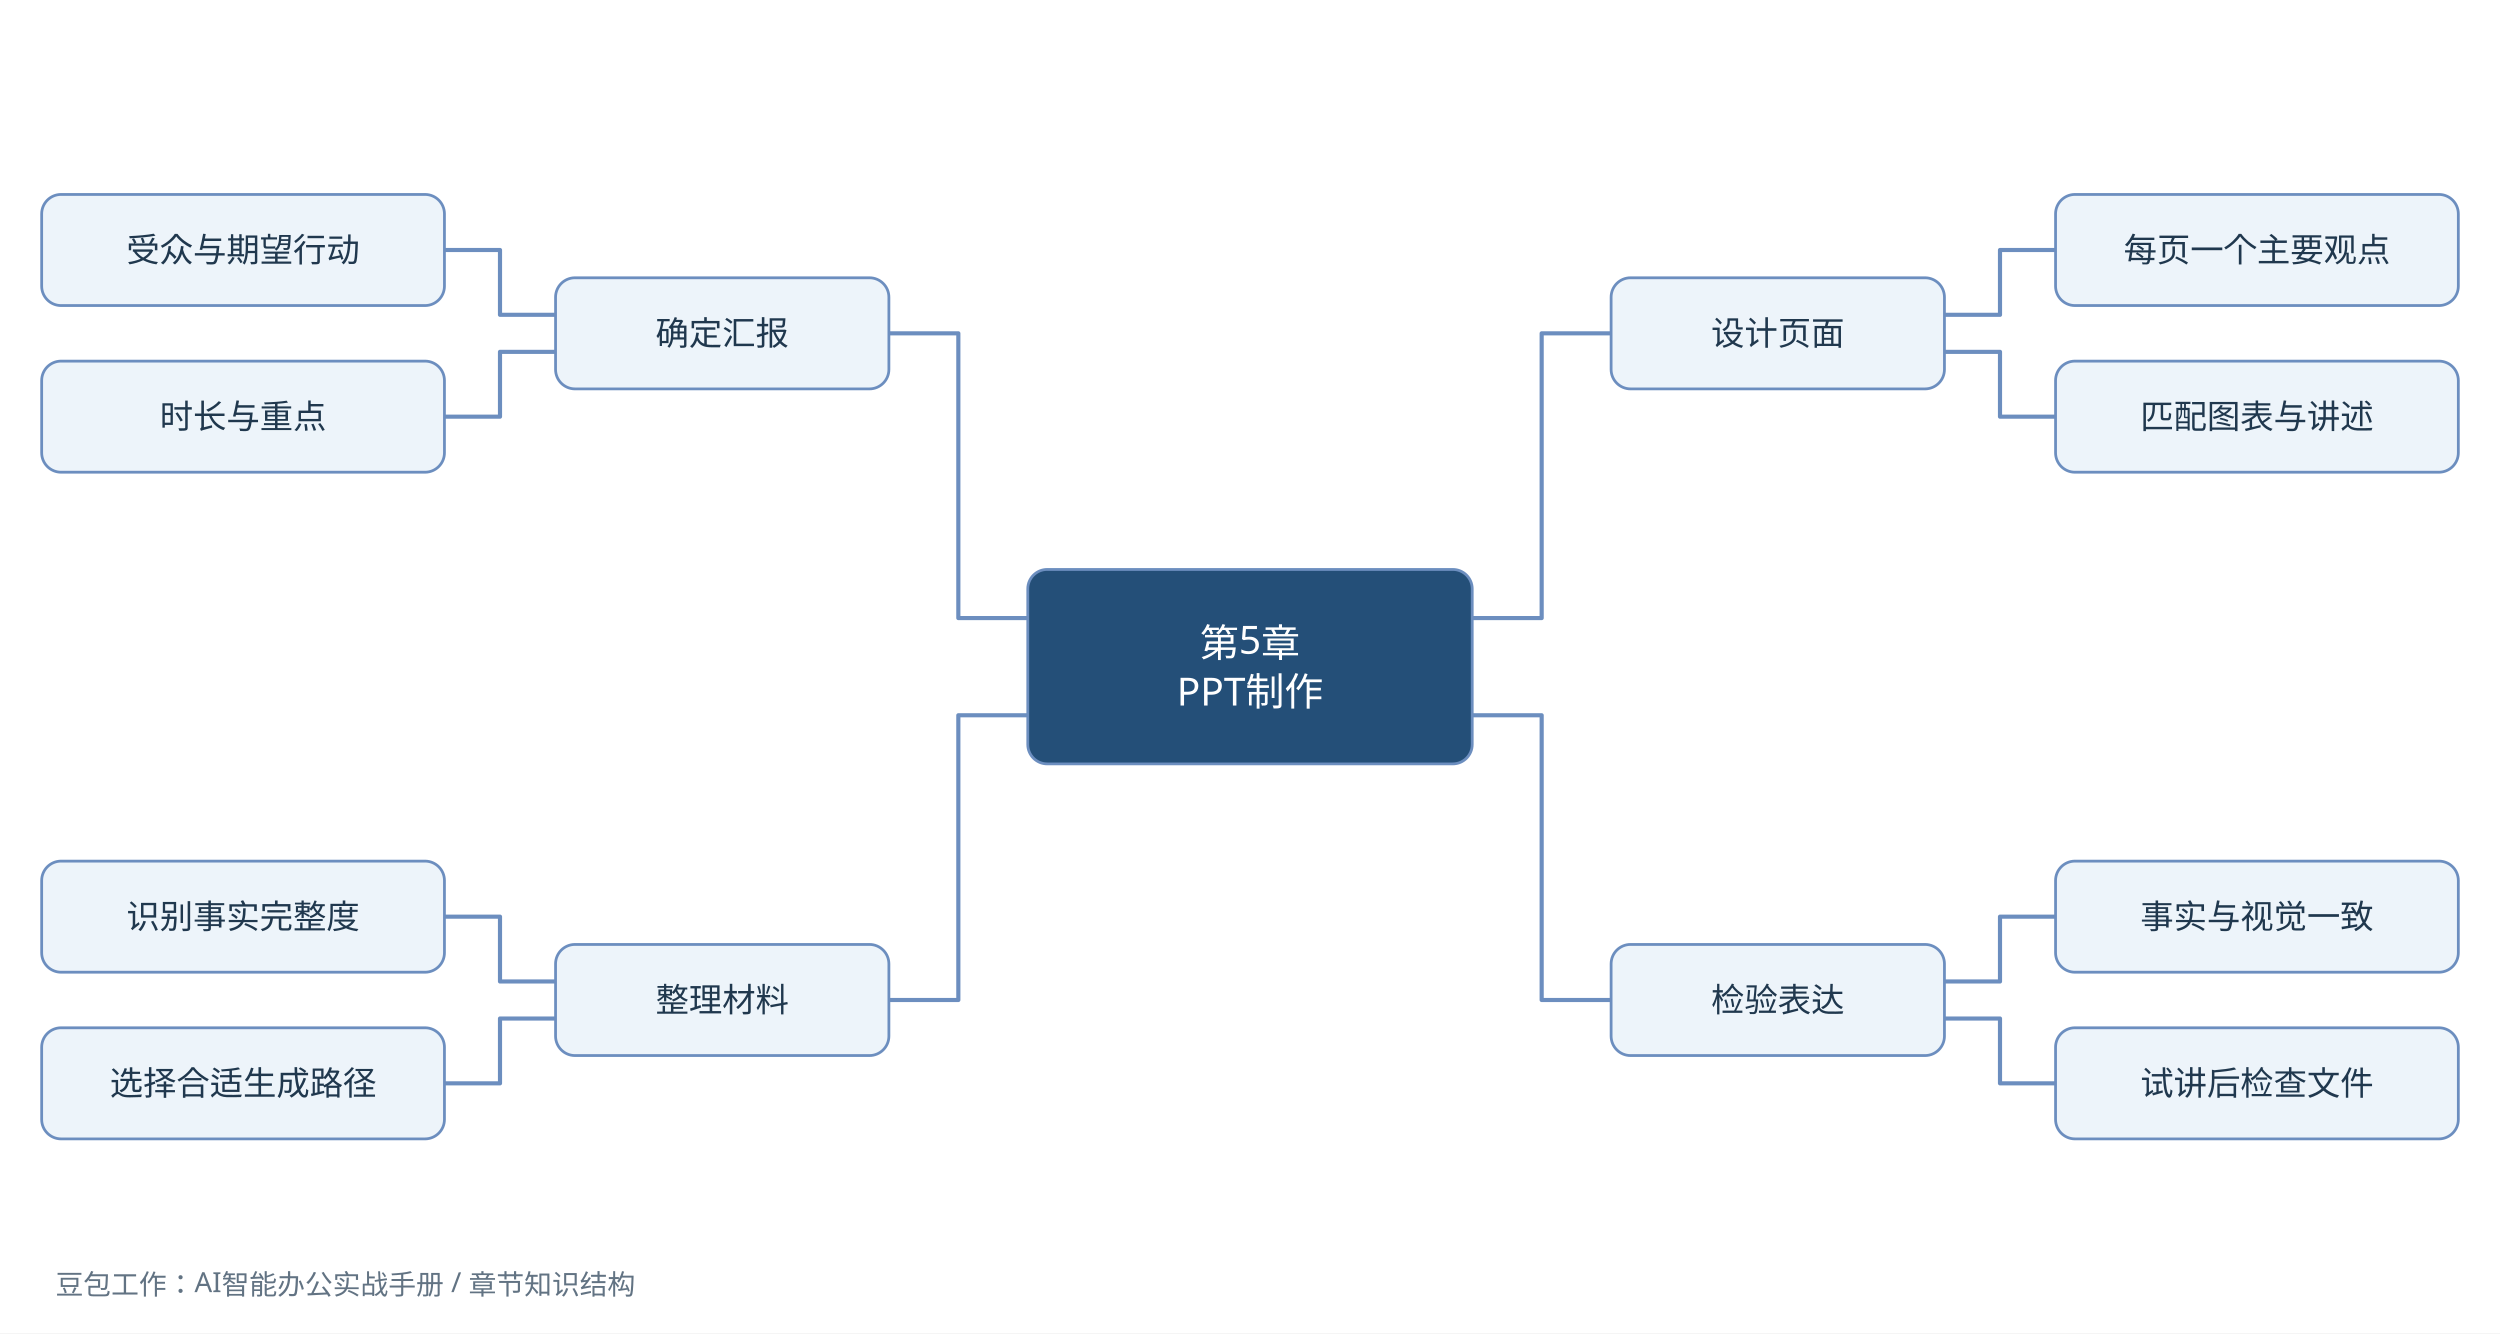
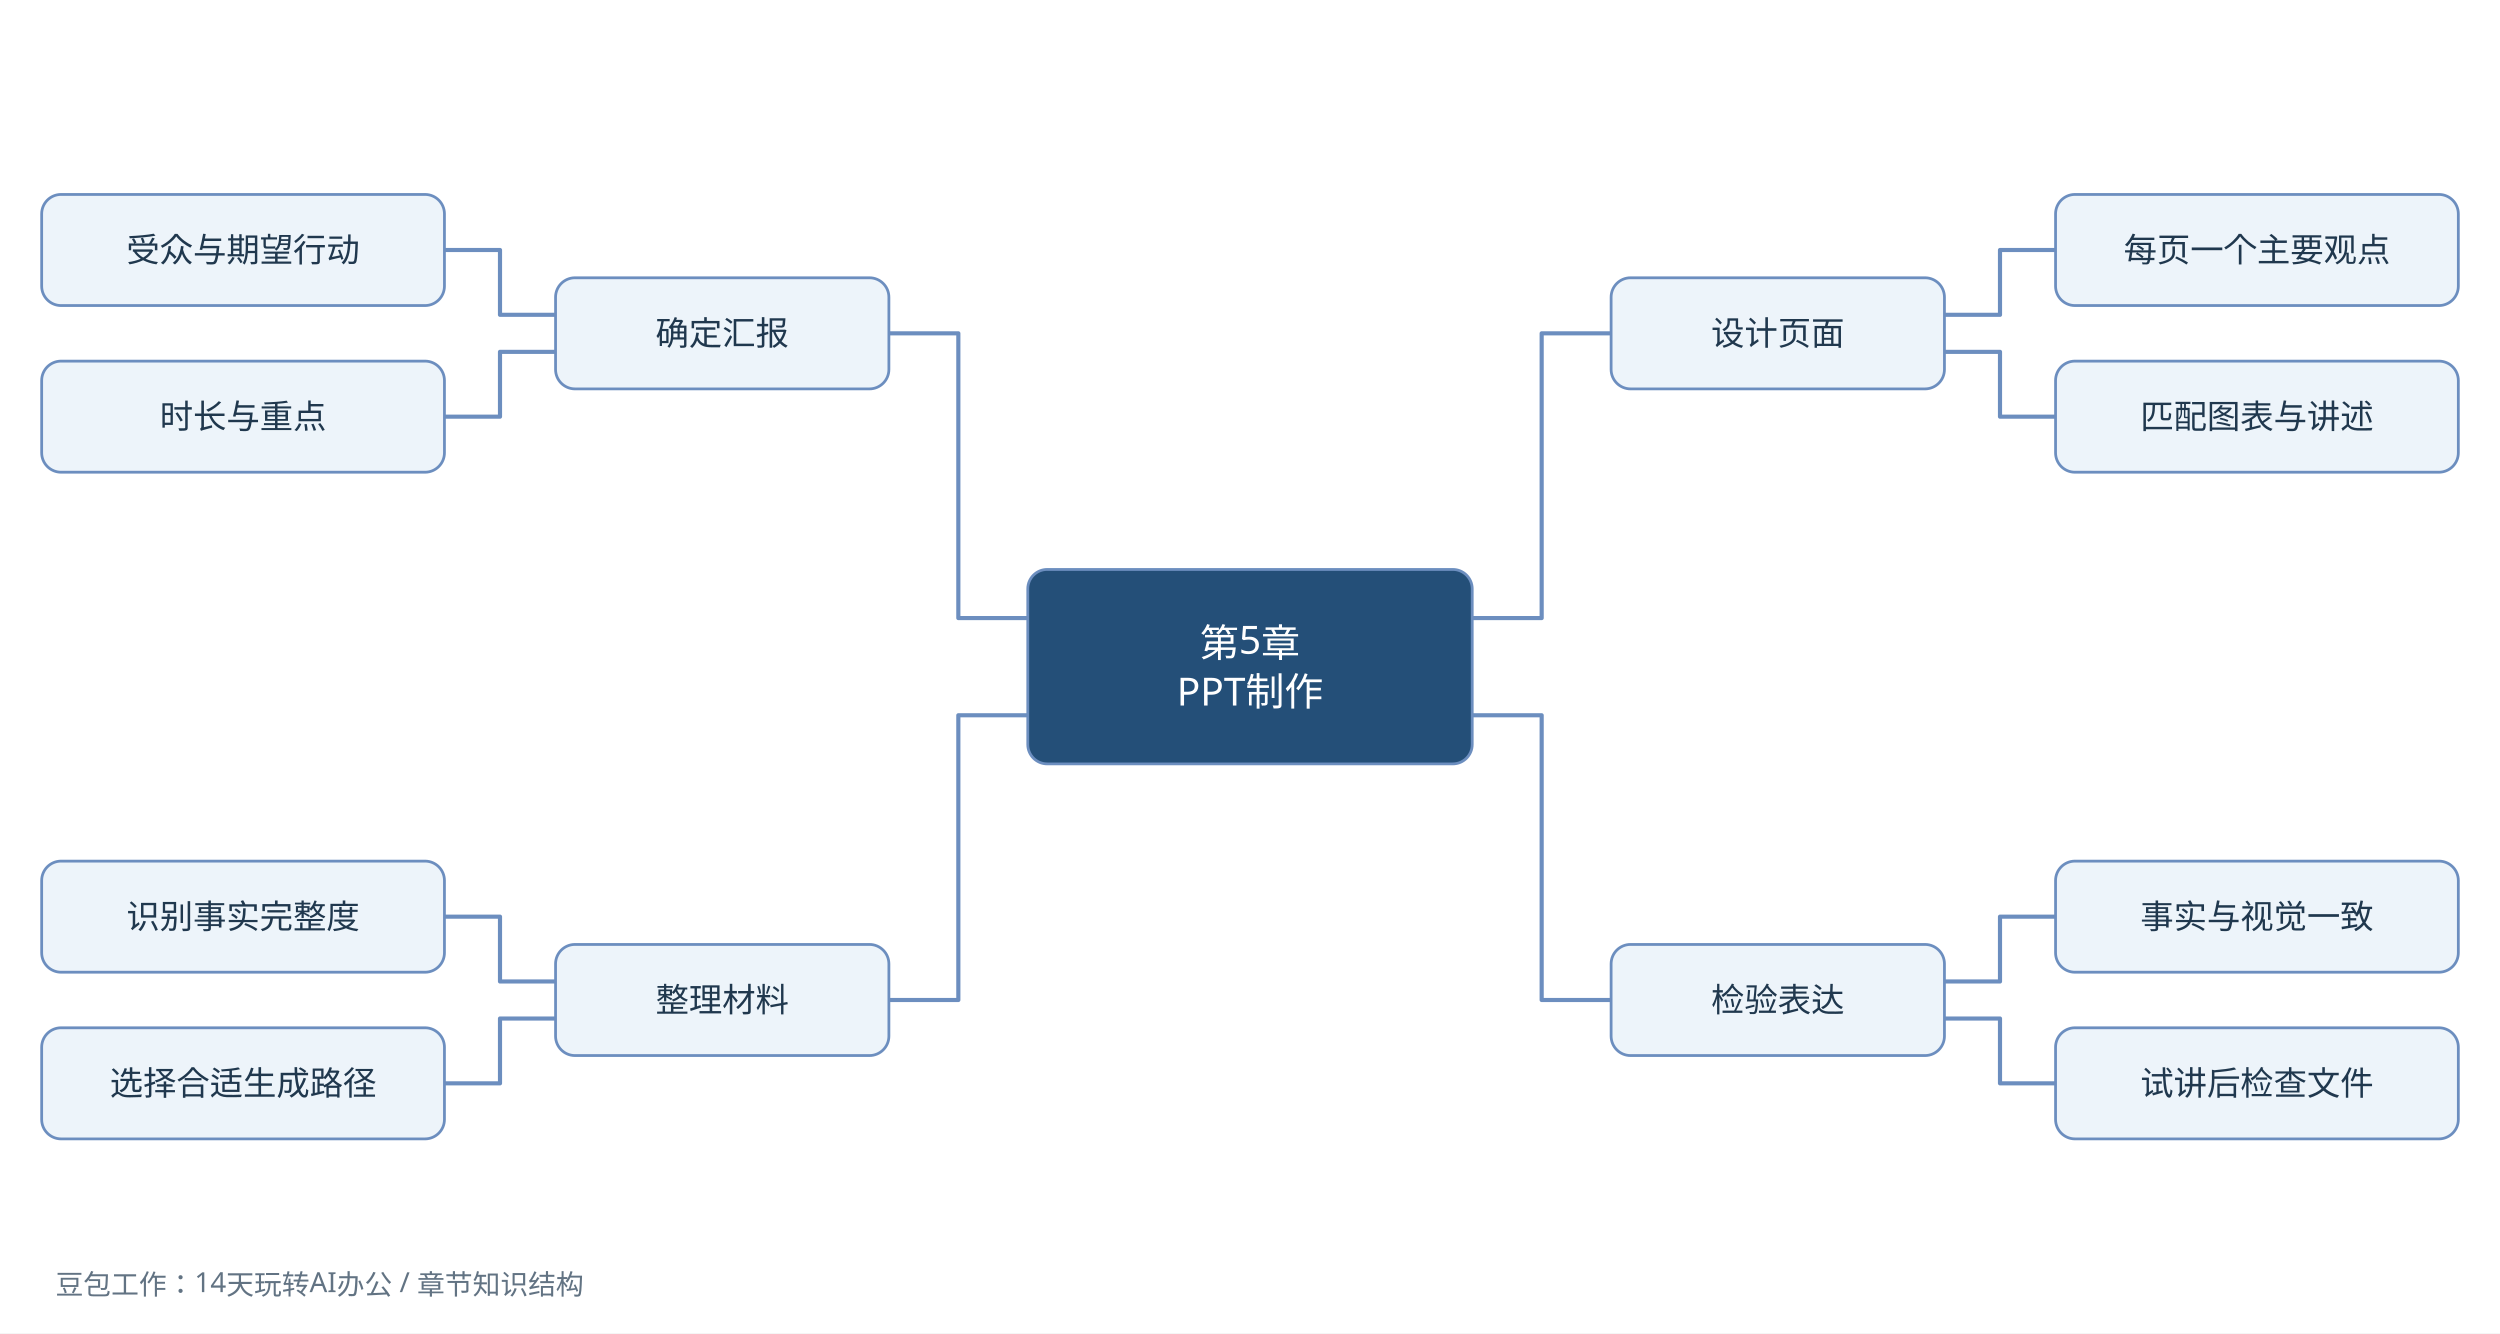
<svg xmlns="http://www.w3.org/2000/svg" width="1800" height="960" viewBox="0 0 1800 960">
  <rect width="100%" height="100%" fill="white" />
  <polyline points="740,445 690,445 690,240 640,240" fill="none" stroke="#6C8EBF" stroke-width="3" stroke-linejoin="round" />
  <polyline points="400,226.667 360,226.667 360,180 320,180" fill="none" stroke="#6C8EBF" stroke-width="3" stroke-linejoin="round" />
  <polyline points="400,253.333 360,253.333 360,300 320,300" fill="none" stroke="#6C8EBF" stroke-width="3" stroke-linejoin="round" />
  <polyline points="740,515 690,515 690,720 640,720" fill="none" stroke="#6C8EBF" stroke-width="3" stroke-linejoin="round" />
  <polyline points="400,706.667 360,706.667 360,660 320,660" fill="none" stroke="#6C8EBF" stroke-width="3" stroke-linejoin="round" />
  <polyline points="400,733.333 360,733.333 360,780 320,780" fill="none" stroke="#6C8EBF" stroke-width="3" stroke-linejoin="round" />
  <polyline points="1060,445 1110,445 1110,240 1160,240" fill="none" stroke="#6C8EBF" stroke-width="3" stroke-linejoin="round" />
  <polyline points="1400,226.667 1440,226.667 1440,180 1480,180" fill="none" stroke="#6C8EBF" stroke-width="3" stroke-linejoin="round" />
  <polyline points="1400,253.333 1440,253.333 1440,300 1480,300" fill="none" stroke="#6C8EBF" stroke-width="3" stroke-linejoin="round" />
  <polyline points="1060,515 1110,515 1110,720 1160,720" fill="none" stroke="#6C8EBF" stroke-width="3" stroke-linejoin="round" />
  <polyline points="1400,706.667 1440,706.667 1440,660 1480,660" fill="none" stroke="#6C8EBF" stroke-width="3" stroke-linejoin="round" />
  <polyline points="1400,733.333 1440,733.333 1440,780 1480,780" fill="none" stroke="#6C8EBF" stroke-width="3" stroke-linejoin="round" />
  <rect x="740" y="410" width="320" height="140" rx="14" fill="#244F78" stroke="#6C8EBF" stroke-width="2" />
  <text x="900" y="473" text-anchor="middle" font-family="Microsoft YaHei, sans-serif" font-size="28" fill="#FFFFFF">第5章</text>
  <text x="900" y="508" text-anchor="middle" font-family="Microsoft YaHei, sans-serif" font-size="28" fill="#FFFFFF">PPT制作</text>
  <rect x="400" y="200" width="240" height="80" rx="14" fill="#EDF4FA" stroke="#6C8EBF" stroke-width="2" />
  <text x="520" y="248.5" text-anchor="middle" font-family="Microsoft YaHei, sans-serif" font-size="24" fill="#20384E">确定汇报</text>
  <rect x="30" y="140" width="290" height="80" rx="14" fill="#EDF4FA" stroke="#6C8EBF" stroke-width="2" />
  <text x="175" y="188.5" text-anchor="middle" font-family="Microsoft YaHei, sans-serif" font-size="24" fill="#20384E">受众与期望行动</text>
  <rect x="30" y="260" width="290" height="80" rx="14" fill="#EDF4FA" stroke="#6C8EBF" stroke-width="2" />
  <text x="175" y="308.5" text-anchor="middle" font-family="Microsoft YaHei, sans-serif" font-size="24" fill="#20384E">时长与重点</text>
  <rect x="400" y="680" width="240" height="80" rx="14" fill="#EDF4FA" stroke="#6C8EBF" stroke-width="2" />
  <text x="520" y="728.5" text-anchor="middle" font-family="Microsoft YaHei, sans-serif" font-size="24" fill="#20384E">整理材料</text>
  <rect x="30" y="620" width="290" height="80" rx="14" fill="#EDF4FA" stroke="#6C8EBF" stroke-width="2" />
  <text x="175" y="668.5" text-anchor="middle" font-family="Microsoft YaHei, sans-serif" font-size="24" fill="#20384E">识别事实完整度</text>
  <rect x="30" y="740" width="290" height="80" rx="14" fill="#EDF4FA" stroke="#6C8EBF" stroke-width="2" />
  <text x="175" y="788.5" text-anchor="middle" font-family="Microsoft YaHei, sans-serif" font-size="24" fill="#20384E">选择合适生成路径</text>
  <rect x="1160" y="200" width="240" height="80" rx="14" fill="#EDF4FA" stroke="#6C8EBF" stroke-width="2" />
  <text x="1280" y="248.5" text-anchor="middle" font-family="Microsoft YaHei, sans-serif" font-size="24" fill="#20384E">设计页面</text>
  <rect x="1480" y="140" width="290" height="80" rx="14" fill="#EDF4FA" stroke="#6C8EBF" stroke-width="2" />
  <text x="1625" y="188.5" text-anchor="middle" font-family="Microsoft YaHei, sans-serif" font-size="24" fill="#20384E">每页一个主要观点</text>
  <rect x="1480" y="260" width="290" height="80" rx="14" fill="#EDF4FA" stroke="#6C8EBF" stroke-width="2" />
  <text x="1625" y="308.5" text-anchor="middle" font-family="Microsoft YaHei, sans-serif" font-size="24" fill="#20384E">匹配图表与讲述</text>
  <rect x="1160" y="680" width="240" height="80" rx="14" fill="#EDF4FA" stroke="#6C8EBF" stroke-width="2" />
  <text x="1280" y="728.5" text-anchor="middle" font-family="Microsoft YaHei, sans-serif" font-size="24" fill="#20384E">检验表达</text>
  <rect x="1480" y="620" width="290" height="80" rx="14" fill="#EDF4FA" stroke="#6C8EBF" stroke-width="2" />
  <text x="1625" y="668.5" text-anchor="middle" font-family="Microsoft YaHei, sans-serif" font-size="24" fill="#20384E">事实与视觉一致</text>
  <rect x="1480" y="740" width="290" height="80" rx="14" fill="#EDF4FA" stroke="#6C8EBF" stroke-width="2" />
  <text x="1625" y="788.5" text-anchor="middle" font-family="Microsoft YaHei, sans-serif" font-size="24" fill="#20384E">试讲后检查文件</text>
-   <text x="40" y="932" font-family="Microsoft YaHei, sans-serif" font-size="20" fill="#627383">豆包工作：AI智能办公实战手册  /  章节知识结构</text>
+   <text x="40" y="932" font-family="Microsoft YaHei, sans-serif" font-size="20" fill="#627383">豆包工作：14天玩转AI办公  /  章节知识结构</text>
</svg>
